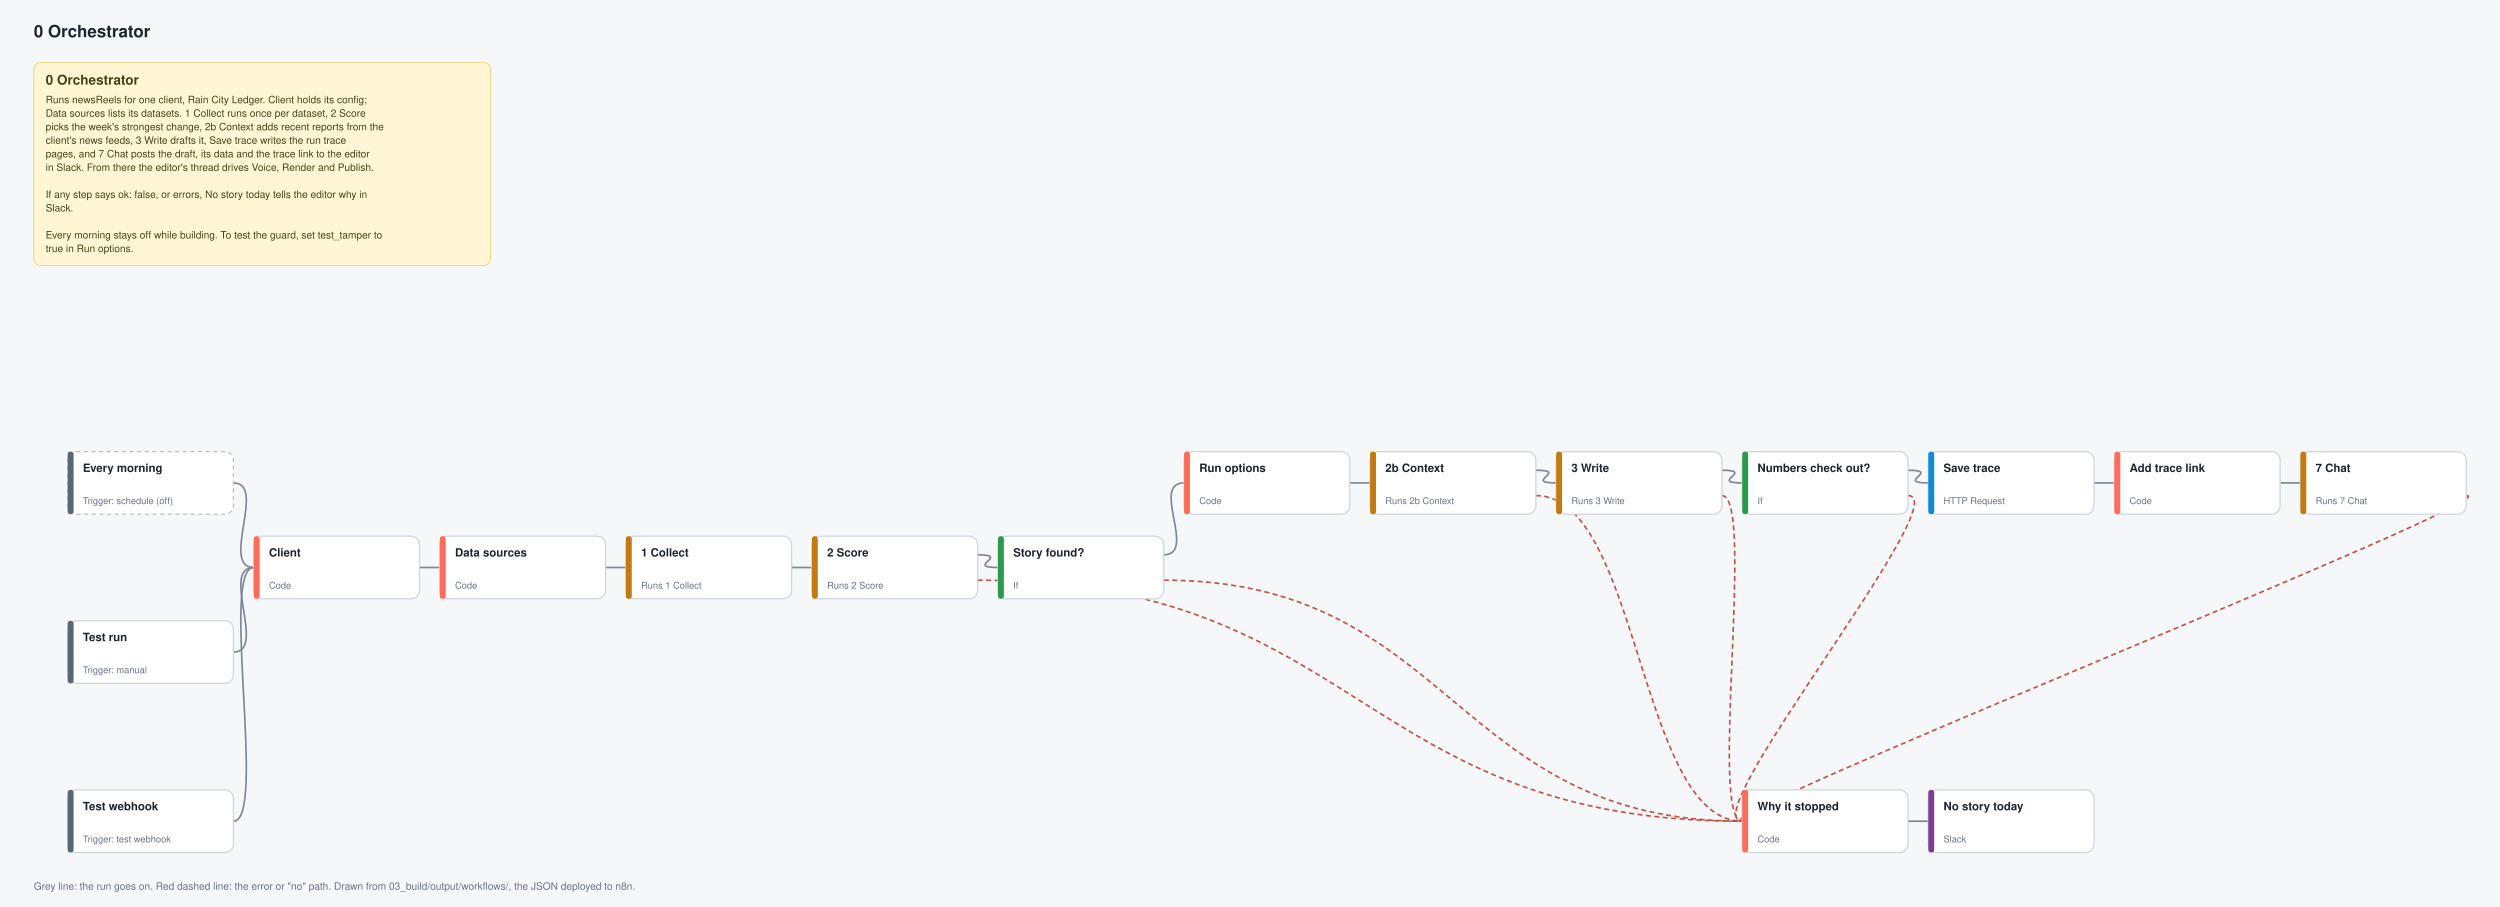
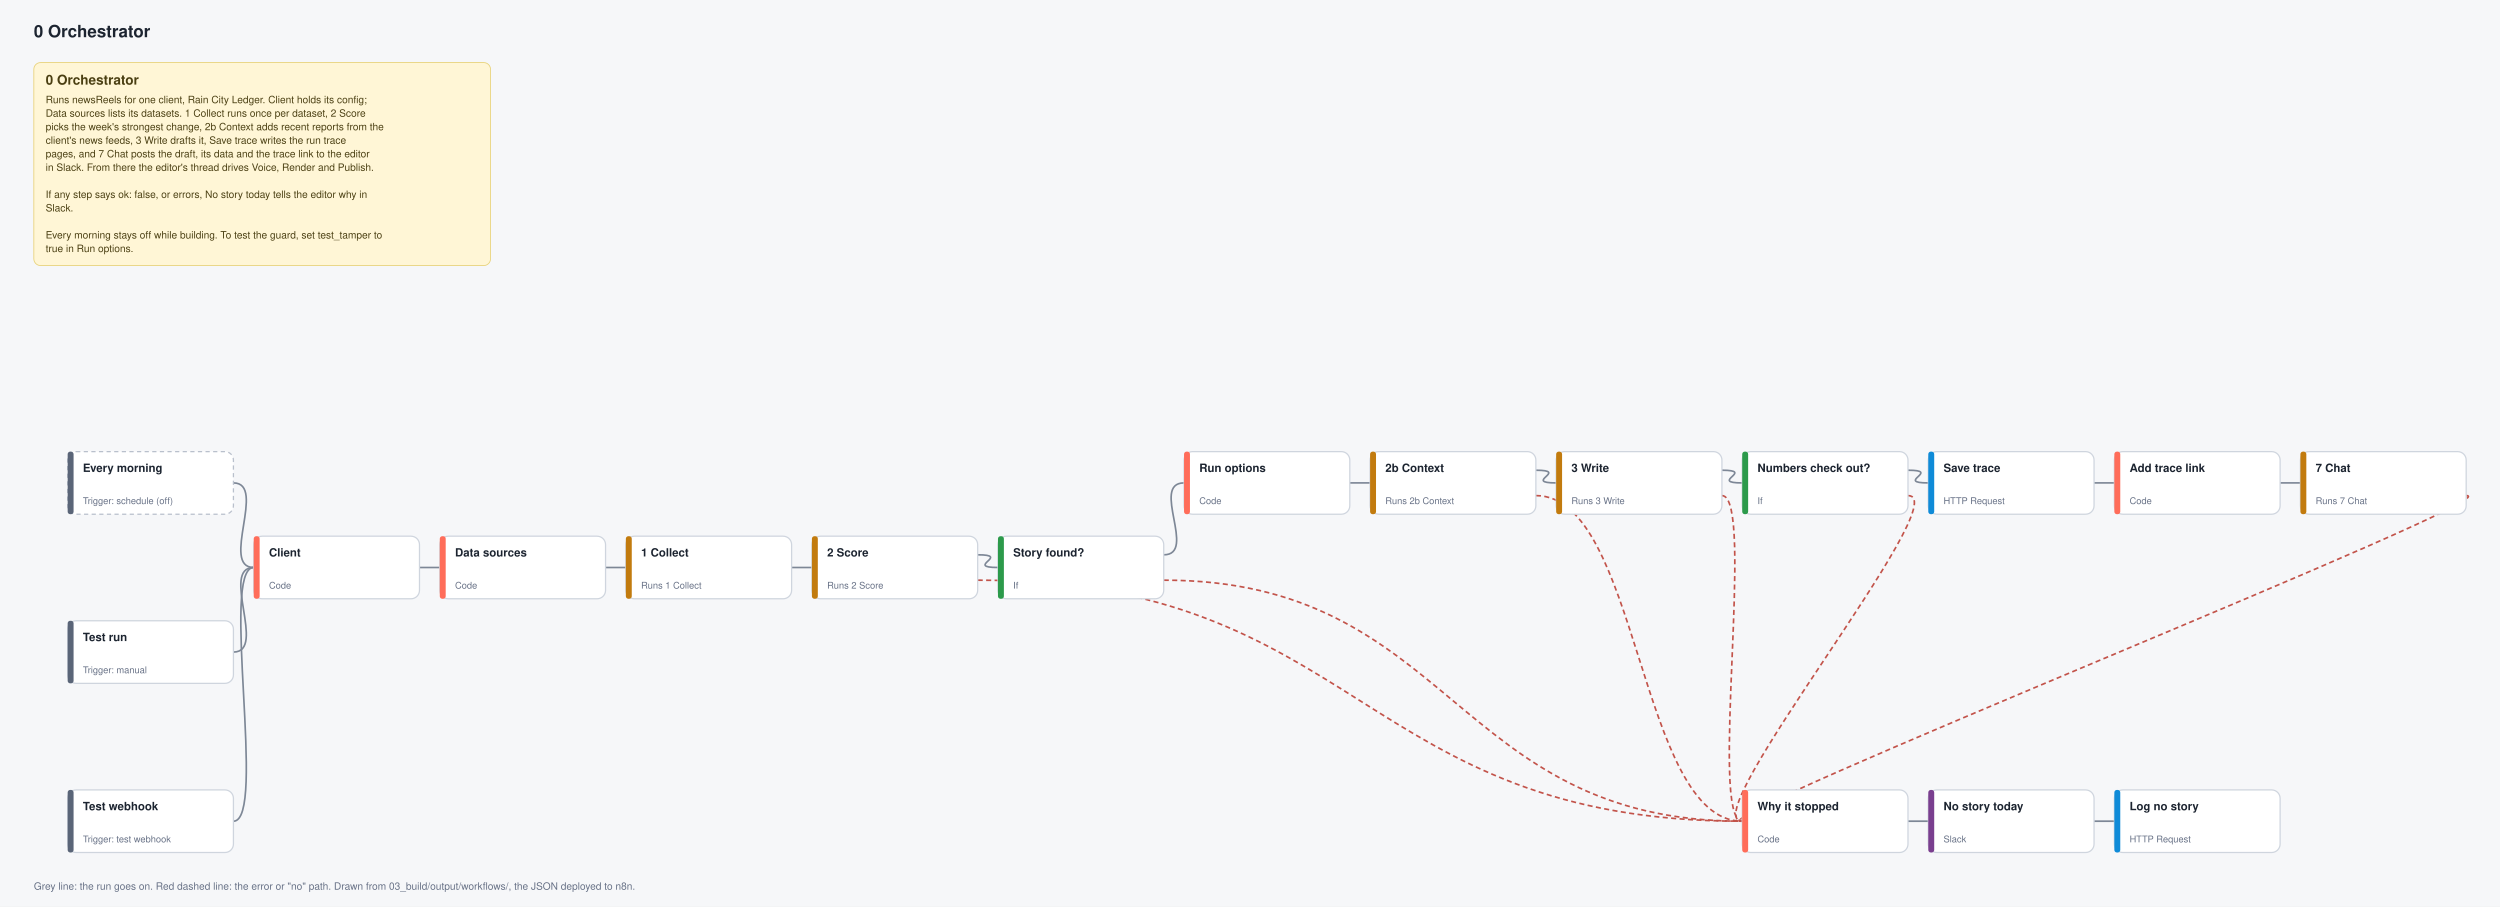
<svg xmlns="http://www.w3.org/2000/svg" width="2956" height="1072" viewBox="0 0 2956 1072" font-family="-apple-system, Segoe UI, Helvetica, Arial, sans-serif">
  <rect x="0" y="0" width="2956" height="1072" fill="#f6f7f9" />
  <text x="40" y="44" font-size="20" font-weight="700" fill="#1c2430">0 Orchestrator</text>
  <text x="40" y="1052" font-size="12" fill="#667085">Grey line: the run goes on. Red dashed line: the error or "no" path. Drawn from 03_build/output/workflows/, the JSON deployed to n8n.</text>
  <rect x="40" y="74" width="540" height="240" rx="8" fill="#fff6d6" stroke="#e8d27a" />
  <text x="54" y="100" font-size="16" font-weight="700" fill="#4a3f12">0 Orchestrator</text>
  <text x="54" y="122" font-size="12" font-weight="400" fill="#4a3f12">Runs newsReels for one client, Rain City Ledger. Client holds its config;</text>
  <text x="54" y="138" font-size="12" font-weight="400" fill="#4a3f12">Data sources lists its datasets. 1 Collect runs once per dataset, 2 Score</text>
  <text x="54" y="154" font-size="12" font-weight="400" fill="#4a3f12">picks the week's strongest change, 2b Context adds recent reports from the</text>
  <text x="54" y="170" font-size="12" font-weight="400" fill="#4a3f12">client's news feeds, 3 Write drafts it, Save trace writes the run trace</text>
  <text x="54" y="186" font-size="12" font-weight="400" fill="#4a3f12">pages, and 7 Chat posts the draft, its data and the trace link to the editor</text>
  <text x="54" y="202" font-size="12" font-weight="400" fill="#4a3f12">in Slack. From there the editor's thread drives Voice, Render and Publish.</text>
  <text x="54" y="218" font-size="12" font-weight="400" fill="#4a3f12" />
  <text x="54" y="234" font-size="12" font-weight="400" fill="#4a3f12">If any step says ok: false, or errors, No story today tells the editor why in</text>
  <text x="54" y="250" font-size="12" font-weight="400" fill="#4a3f12">Slack.</text>
  <text x="54" y="266" font-size="12" font-weight="400" fill="#4a3f12" />
  <text x="54" y="282" font-size="12" font-weight="400" fill="#4a3f12">Every morning stays off while building. To test the guard, set test_tamper to</text>
  <text x="54" y="298" font-size="12" font-weight="400" fill="#4a3f12">true in Run options.</text>
  <path d="M276,771 C316,771 260,671 300,671" fill="none" stroke="#7d8796" stroke-width="2" />
  <path d="M276,571 C316,571 260,671 300,671" fill="none" stroke="#7d8796" stroke-width="2" />
  <path d="M496,671 C536,671 480,671 520,671" fill="none" stroke="#7d8796" stroke-width="2" />
  <path d="M716,671 C756,671 700,671 740,671" fill="none" stroke="#7d8796" stroke-width="2" />
  <path d="M936,671 C976,671 920,671 960,671" fill="none" stroke="#7d8796" stroke-width="2" />
  <path d="M1156,656 C1196,656 1140,671 1180,671" fill="none" stroke="#7d8796" stroke-width="2" />
  <path d="M1156,686 C1608,686 1608,971 2060,971" fill="none" stroke="#c2534a" stroke-width="2" stroke-dasharray="6 4" />
  <path d="M1376,656 C1416,656 1360,571 1400,571" fill="none" stroke="#7d8796" stroke-width="2" />
  <path d="M1376,686 C1718,686 1718,971 2060,971" fill="none" stroke="#c2534a" stroke-width="2" stroke-dasharray="6 4" />
  <path d="M1596,571 C1636,571 1580,571 1620,571" fill="none" stroke="#7d8796" stroke-width="2" />
  <path d="M1816,556 C1856,556 1800,571 1840,571" fill="none" stroke="#7d8796" stroke-width="2" />
  <path d="M1816,586 C1938,586 1938,971 2060,971" fill="none" stroke="#c2534a" stroke-width="2" stroke-dasharray="6 4" />
  <path d="M2036,556 C2076,556 2020,571 2060,571" fill="none" stroke="#7d8796" stroke-width="2" />
  <path d="M2036,586 C2076,586 2020,971 2060,971" fill="none" stroke="#c2534a" stroke-width="2" stroke-dasharray="6 4" />
  <path d="M2256,556 C2296,556 2240,571 2280,571" fill="none" stroke="#7d8796" stroke-width="2" />
  <path d="M2256,586 C2316,586 2000,971 2060,971" fill="none" stroke="#c2534a" stroke-width="2" stroke-dasharray="6 4" />
  <path d="M2476,571 C2516,571 2460,571 2500,571" fill="none" stroke="#7d8796" stroke-width="2" />
  <path d="M2696,571 C2736,571 2680,571 2720,571" fill="none" stroke="#7d8796" stroke-width="2" />
  <path d="M2916,586 C2976,586 2000,971 2060,971" fill="none" stroke="#c2534a" stroke-width="2" stroke-dasharray="6 4" />
  <path d="M2256,971 C2296,971 2240,971 2280,971" fill="none" stroke="#7d8796" stroke-width="2" />
+   <path d="M2476,971 C2516,971 2460,971 2500,971" fill="none" stroke="#7d8796" stroke-width="2" />
  <path d="M276,971 C316,971 260,671 300,671" fill="none" stroke="#7d8796" stroke-width="2" />
  <rect x="80" y="734" width="196" height="74" rx="10" fill="#ffffff" stroke="#cfd5de" stroke-width="1.5" />
  <rect x="80" y="734" width="7" height="74" rx="3" fill="#5a6578" />
  <text x="98" y="758" font-size="13.5" font-weight="700" fill="#1c2430">Test run</text>
  <text x="98" y="796" font-size="11" fill="#667085">Trigger: manual</text>
  <rect x="80" y="534" width="196" height="74" rx="10" fill="#ffffff" stroke="#b9c0cc" stroke-width="1.5" stroke-dasharray="5 4" />
  <rect x="80" y="534" width="7" height="74" rx="3" fill="#5a6578" />
  <text x="98" y="558" font-size="13.5" font-weight="700" fill="#1c2430">Every morning</text>
  <text x="98" y="596" font-size="11" fill="#667085">Trigger: schedule (off)</text>
  <rect x="300" y="634" width="196" height="74" rx="10" fill="#ffffff" stroke="#cfd5de" stroke-width="1.5" />
  <rect x="300" y="634" width="7" height="74" rx="3" fill="#ff6d5a" />
  <text x="318" y="658" font-size="13.5" font-weight="700" fill="#1c2430">Client</text>
  <text x="318" y="696" font-size="11" fill="#667085">Code</text>
  <rect x="520" y="634" width="196" height="74" rx="10" fill="#ffffff" stroke="#cfd5de" stroke-width="1.5" />
  <rect x="520" y="634" width="7" height="74" rx="3" fill="#ff6d5a" />
  <text x="538" y="658" font-size="13.5" font-weight="700" fill="#1c2430">Data sources</text>
  <text x="538" y="696" font-size="11" fill="#667085">Code</text>
  <rect x="740" y="634" width="196" height="74" rx="10" fill="#ffffff" stroke="#cfd5de" stroke-width="1.5" />
  <rect x="740" y="634" width="7" height="74" rx="3" fill="#c27b0e" />
  <text x="758" y="658" font-size="13.5" font-weight="700" fill="#1c2430">1 Collect</text>
  <text x="758" y="696" font-size="11" fill="#667085">Runs 1 Collect</text>
  <rect x="960" y="634" width="196" height="74" rx="10" fill="#ffffff" stroke="#cfd5de" stroke-width="1.5" />
  <rect x="960" y="634" width="7" height="74" rx="3" fill="#c27b0e" />
  <text x="978" y="658" font-size="13.5" font-weight="700" fill="#1c2430">2 Score</text>
  <text x="978" y="696" font-size="11" fill="#667085">Runs 2 Score</text>
  <rect x="1180" y="634" width="196" height="74" rx="10" fill="#ffffff" stroke="#cfd5de" stroke-width="1.5" />
  <rect x="1180" y="634" width="7" height="74" rx="3" fill="#2c9a4b" />
  <text x="1198" y="658" font-size="13.5" font-weight="700" fill="#1c2430">Story found?</text>
  <text x="1198" y="696" font-size="11" fill="#667085">If</text>
  <rect x="1400" y="534" width="196" height="74" rx="10" fill="#ffffff" stroke="#cfd5de" stroke-width="1.5" />
  <rect x="1400" y="534" width="7" height="74" rx="3" fill="#ff6d5a" />
  <text x="1418" y="558" font-size="13.5" font-weight="700" fill="#1c2430">Run options</text>
  <text x="1418" y="596" font-size="11" fill="#667085">Code</text>
  <rect x="1620" y="534" width="196" height="74" rx="10" fill="#ffffff" stroke="#cfd5de" stroke-width="1.5" />
  <rect x="1620" y="534" width="7" height="74" rx="3" fill="#c27b0e" />
  <text x="1638" y="558" font-size="13.5" font-weight="700" fill="#1c2430">2b Context</text>
  <text x="1638" y="596" font-size="11" fill="#667085">Runs 2b Context</text>
  <rect x="1840" y="534" width="196" height="74" rx="10" fill="#ffffff" stroke="#cfd5de" stroke-width="1.5" />
  <rect x="1840" y="534" width="7" height="74" rx="3" fill="#c27b0e" />
  <text x="1858" y="558" font-size="13.5" font-weight="700" fill="#1c2430">3 Write</text>
  <text x="1858" y="596" font-size="11" fill="#667085">Runs 3 Write</text>
  <rect x="2060" y="534" width="196" height="74" rx="10" fill="#ffffff" stroke="#cfd5de" stroke-width="1.5" />
  <rect x="2060" y="534" width="7" height="74" rx="3" fill="#2c9a4b" />
  <text x="2078" y="558" font-size="13.5" font-weight="700" fill="#1c2430">Numbers check out?</text>
  <text x="2078" y="596" font-size="11" fill="#667085">If</text>
  <rect x="2280" y="534" width="196" height="74" rx="10" fill="#ffffff" stroke="#cfd5de" stroke-width="1.5" />
  <rect x="2280" y="534" width="7" height="74" rx="3" fill="#0f8bd8" />
  <text x="2298" y="558" font-size="13.5" font-weight="700" fill="#1c2430">Save trace</text>
  <text x="2298" y="596" font-size="11" fill="#667085">HTTP Request</text>
  <rect x="2500" y="534" width="196" height="74" rx="10" fill="#ffffff" stroke="#cfd5de" stroke-width="1.5" />
  <rect x="2500" y="534" width="7" height="74" rx="3" fill="#ff6d5a" />
  <text x="2518" y="558" font-size="13.5" font-weight="700" fill="#1c2430">Add trace link</text>
  <text x="2518" y="596" font-size="11" fill="#667085">Code</text>
  <rect x="2720" y="534" width="196" height="74" rx="10" fill="#ffffff" stroke="#cfd5de" stroke-width="1.5" />
  <rect x="2720" y="534" width="7" height="74" rx="3" fill="#c27b0e" />
  <text x="2738" y="558" font-size="13.5" font-weight="700" fill="#1c2430">7 Chat</text>
  <text x="2738" y="596" font-size="11" fill="#667085">Runs 7 Chat</text>
  <rect x="2060" y="934" width="196" height="74" rx="10" fill="#ffffff" stroke="#cfd5de" stroke-width="1.5" />
  <rect x="2060" y="934" width="7" height="74" rx="3" fill="#ff6d5a" />
  <text x="2078" y="958" font-size="13.5" font-weight="700" fill="#1c2430">Why it stopped</text>
  <text x="2078" y="996" font-size="11" fill="#667085">Code</text>
  <rect x="2280" y="934" width="196" height="74" rx="10" fill="#ffffff" stroke="#cfd5de" stroke-width="1.5" />
  <rect x="2280" y="934" width="7" height="74" rx="3" fill="#7a3f8f" />
  <text x="2298" y="958" font-size="13.5" font-weight="700" fill="#1c2430">No story today</text>
  <text x="2298" y="996" font-size="11" fill="#667085">Slack</text>
+   <rect x="2500" y="934" width="196" height="74" rx="10" fill="#ffffff" stroke="#cfd5de" stroke-width="1.5" />
+   <rect x="2500" y="934" width="7" height="74" rx="3" fill="#0f8bd8" />
+   <text x="2518" y="958" font-size="13.5" font-weight="700" fill="#1c2430">Log no story</text>
+   <text x="2518" y="996" font-size="11" fill="#667085">HTTP Request</text>
  <rect x="80" y="934" width="196" height="74" rx="10" fill="#ffffff" stroke="#cfd5de" stroke-width="1.5" />
  <rect x="80" y="934" width="7" height="74" rx="3" fill="#5a6578" />
  <text x="98" y="958" font-size="13.5" font-weight="700" fill="#1c2430">Test webhook</text>
  <text x="98" y="996" font-size="11" fill="#667085">Trigger: test webhook</text>
</svg>
